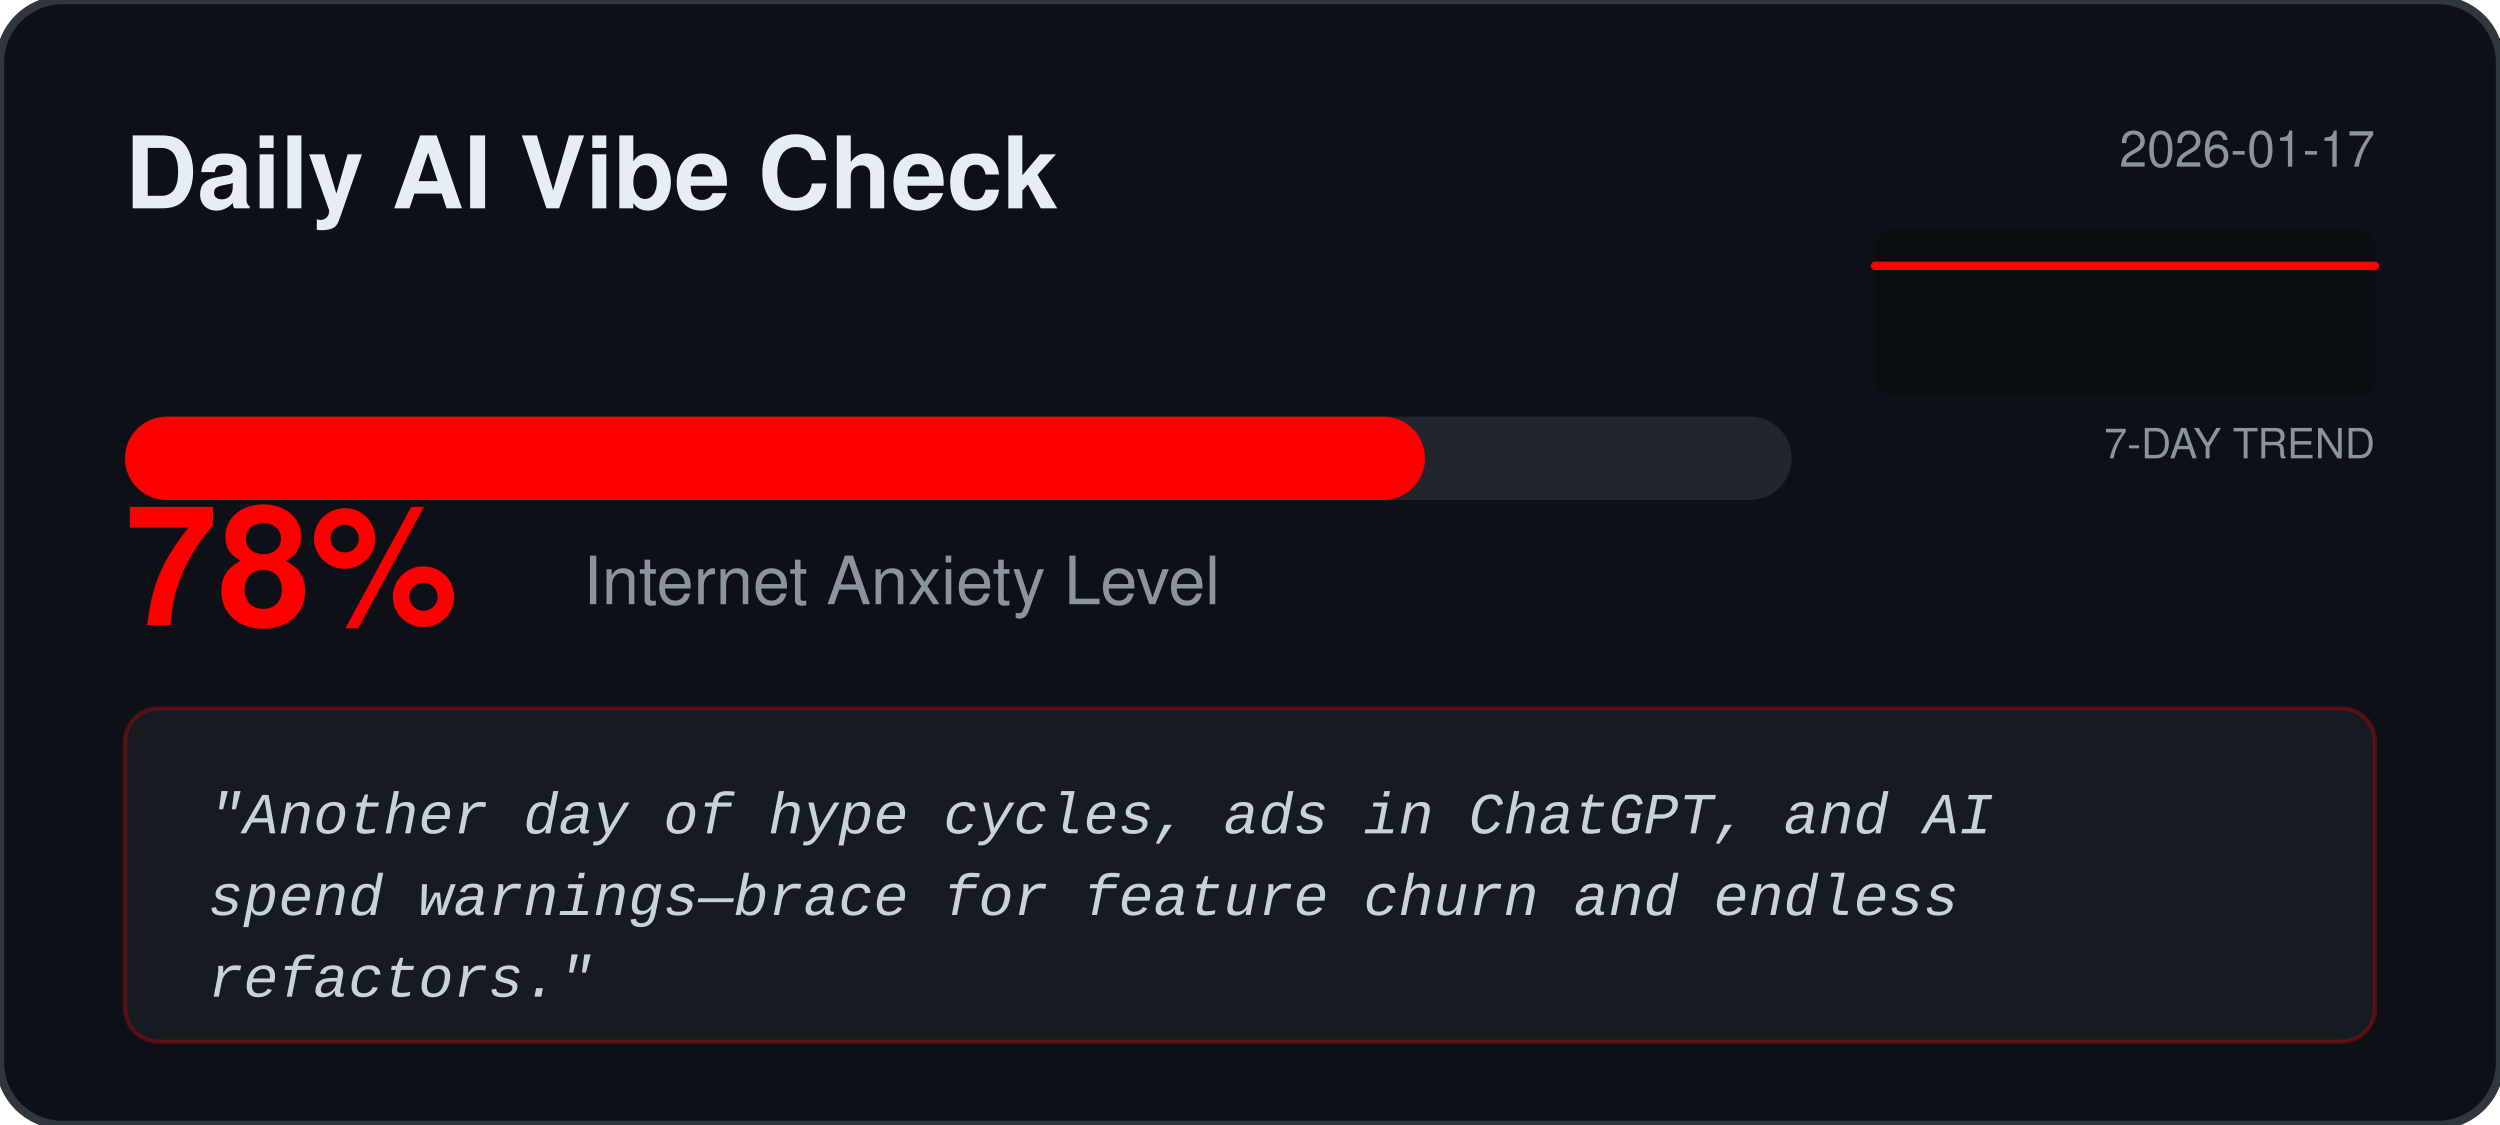
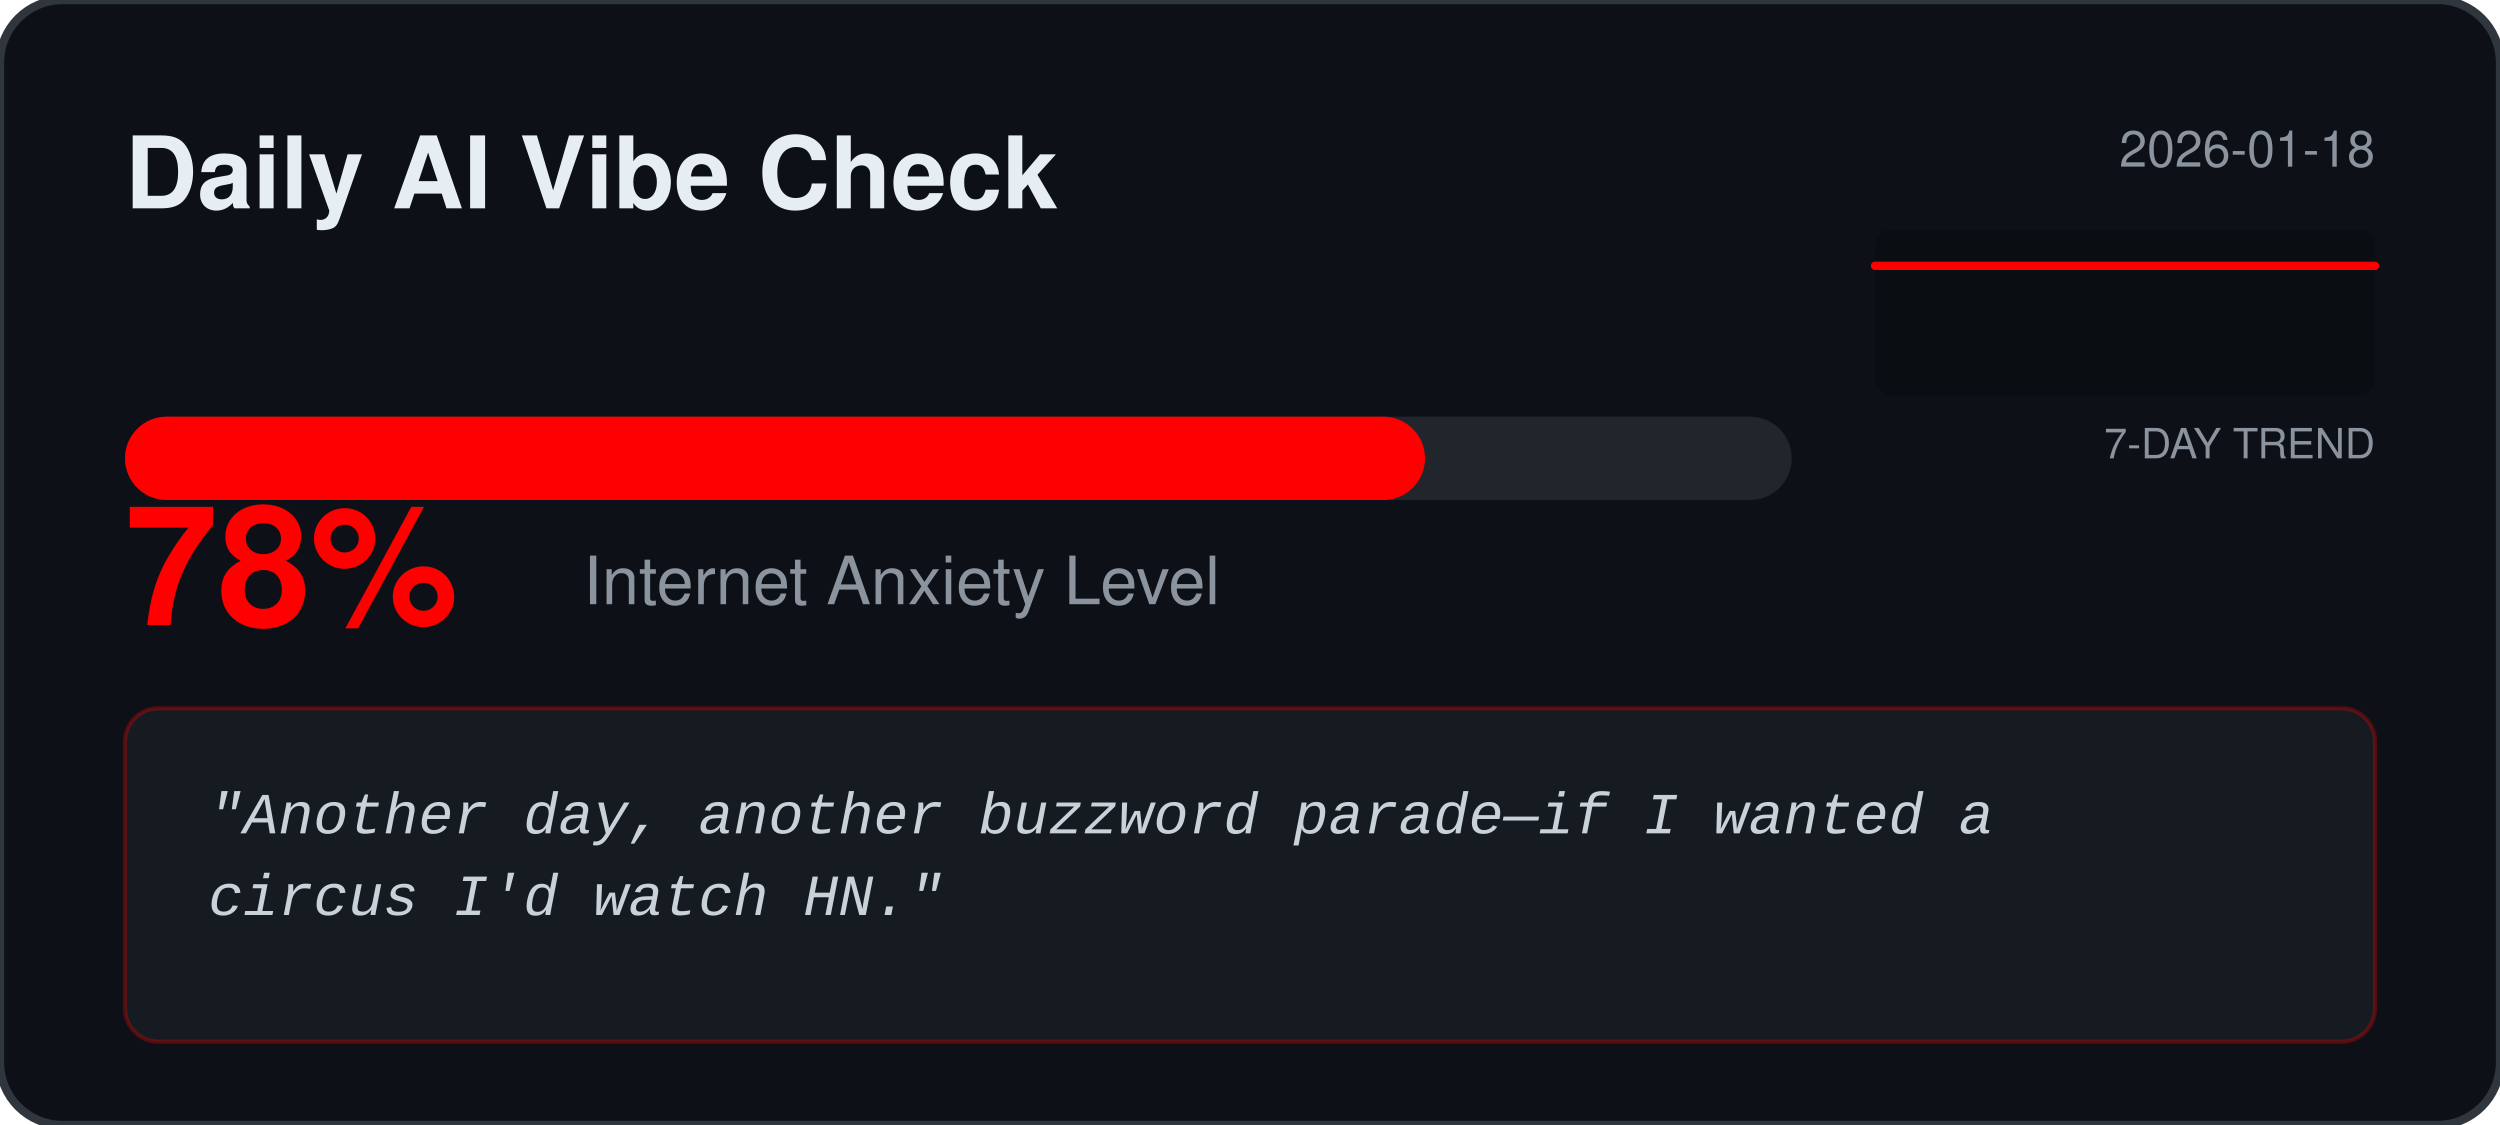
<svg xmlns="http://www.w3.org/2000/svg" width="600" height="270" viewBox="0 0 600 270" fill="none">
  <rect width="600" height="270" rx="15" fill="#0D1117" stroke="#30363D" stroke-width="2" />
  <text x="30" y="50" fill="#E6EDF3" font-family="Segoe UI, Helvetica, sans-serif" font-weight="bold" font-size="24">Daily AI Vibe Check</text>
-   <text x="570" y="40" fill="#8B949E" font-family="Segoe UI, Helvetica, sans-serif" font-size="12" text-anchor="end">2026-01-17</text>
+   <text x="570" y="40" fill="#8B949E" font-family="Segoe UI, Helvetica, sans-serif" font-size="12" text-anchor="end">2026-01-18</text>
  <rect x="450" y="55" width="120" height="40" fill="#000000" fill-opacity="0.2" rx="4" />
  <text x="570" y="110" fill="#8B949E" font-family="Segoe UI, Helvetica, sans-serif" font-size="10" text-anchor="end">7-DAY TREND</text>
  <polyline points="450.0,63.8 470.0,63.8 490.0,63.8 510.0,63.8 530.0,63.8 550.0,63.8 570.0,63.8" fill="none" stroke="#FF0000" stroke-width="2" stroke-linecap="round" stroke-linejoin="round" />
  <rect x="30" y="100" width="400" height="20" rx="10" fill="#21262D" />
  <rect x="30" y="100" width="312.0" height="20" rx="10" fill="#FF0000" />
  <text x="30" y="150" fill="#FF0000" font-family="Segoe UI, Helvetica, sans-serif" font-weight="bold" font-size="40">78%</text>
  <text x="140" y="145" fill="#8B949E" font-family="Segoe UI, Helvetica, sans-serif" font-size="16">Internet Anxiety Level</text>
  <rect x="30" y="170" width="540" height="80" rx="8" fill="#161B22" stroke="#FF0000" stroke-opacity="0.3" />
  <text x="50" y="200" fill="#C9D1D9" font-family="Courier New, monospace" font-size="14" font-style="italic">
-     <tspan x="50" dy="0">"Another day of hype cycles, ads in ChatGPT, and AI</tspan>
-     <tspan x="50" dy="1.4em">spend warnings—brace for feature churn and endless</tspan>
-     <tspan x="50" dy="1.4em">refactors."</tspan>
+     <tspan x="50" dy="0">"Another day, another buzzword parade—if I wanted a</tspan>
+     <tspan x="50" dy="1.4em">circus I'd watch HN."</tspan>
  </text>
</svg>
